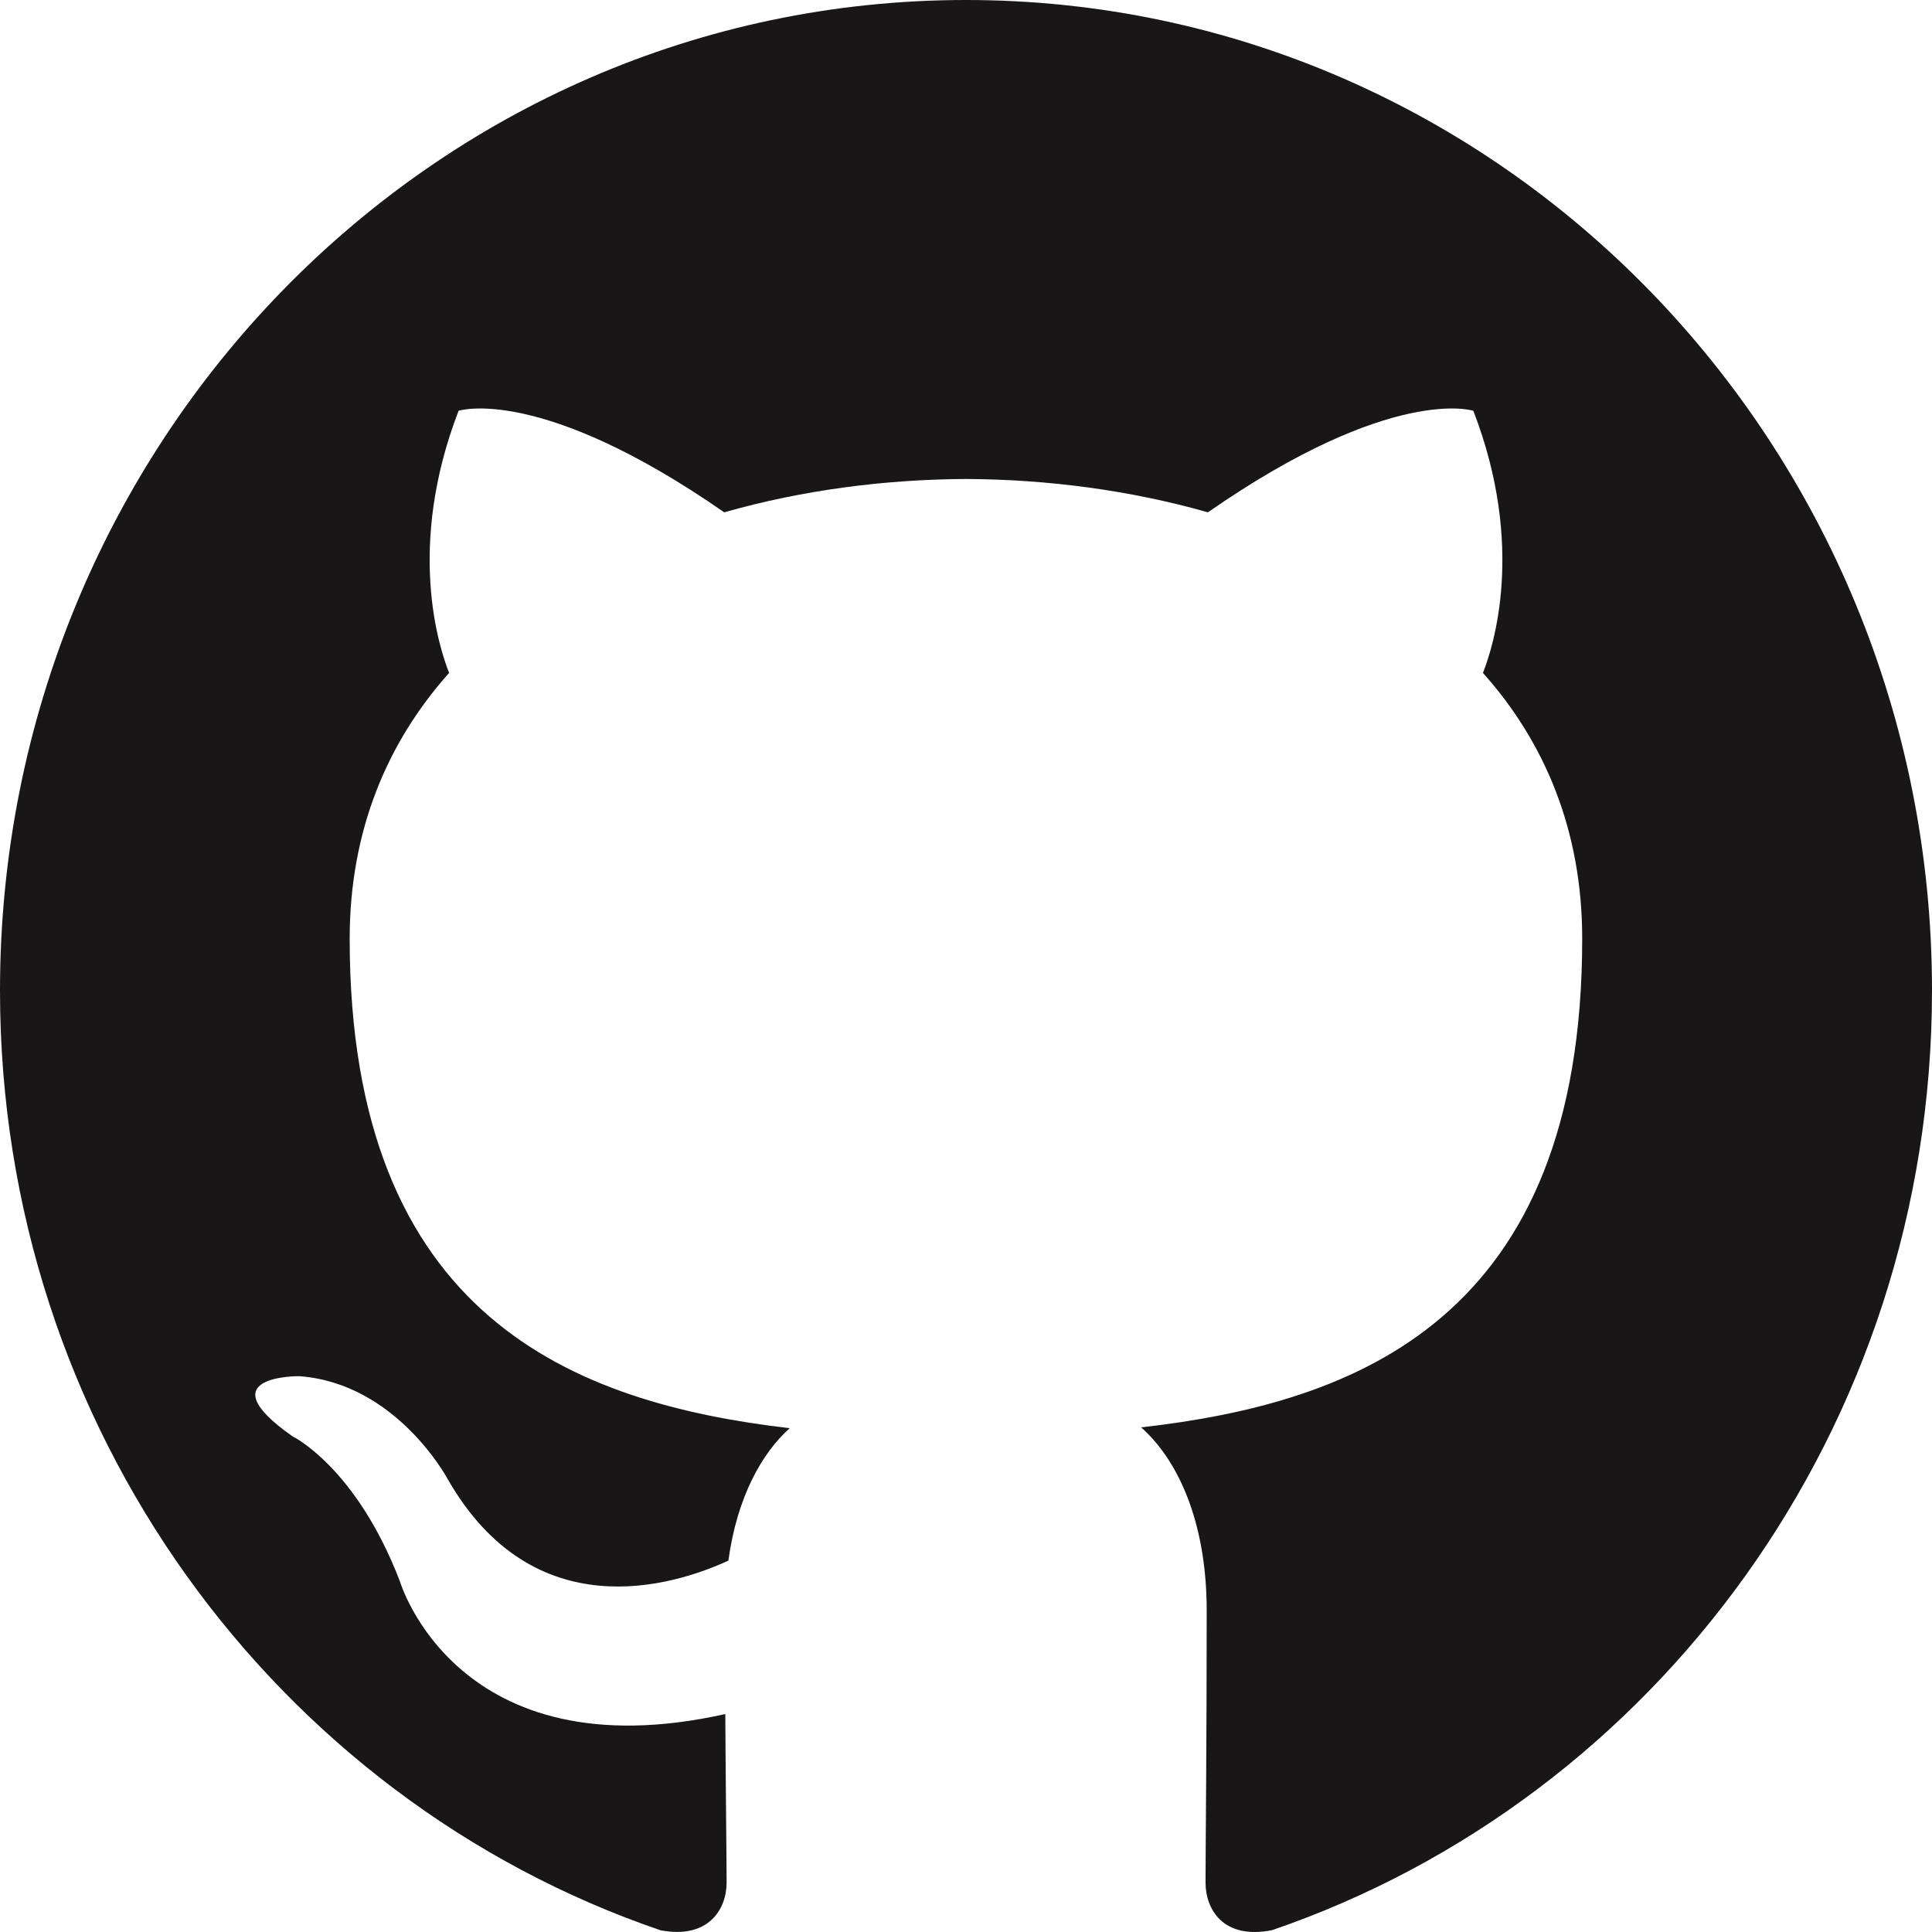
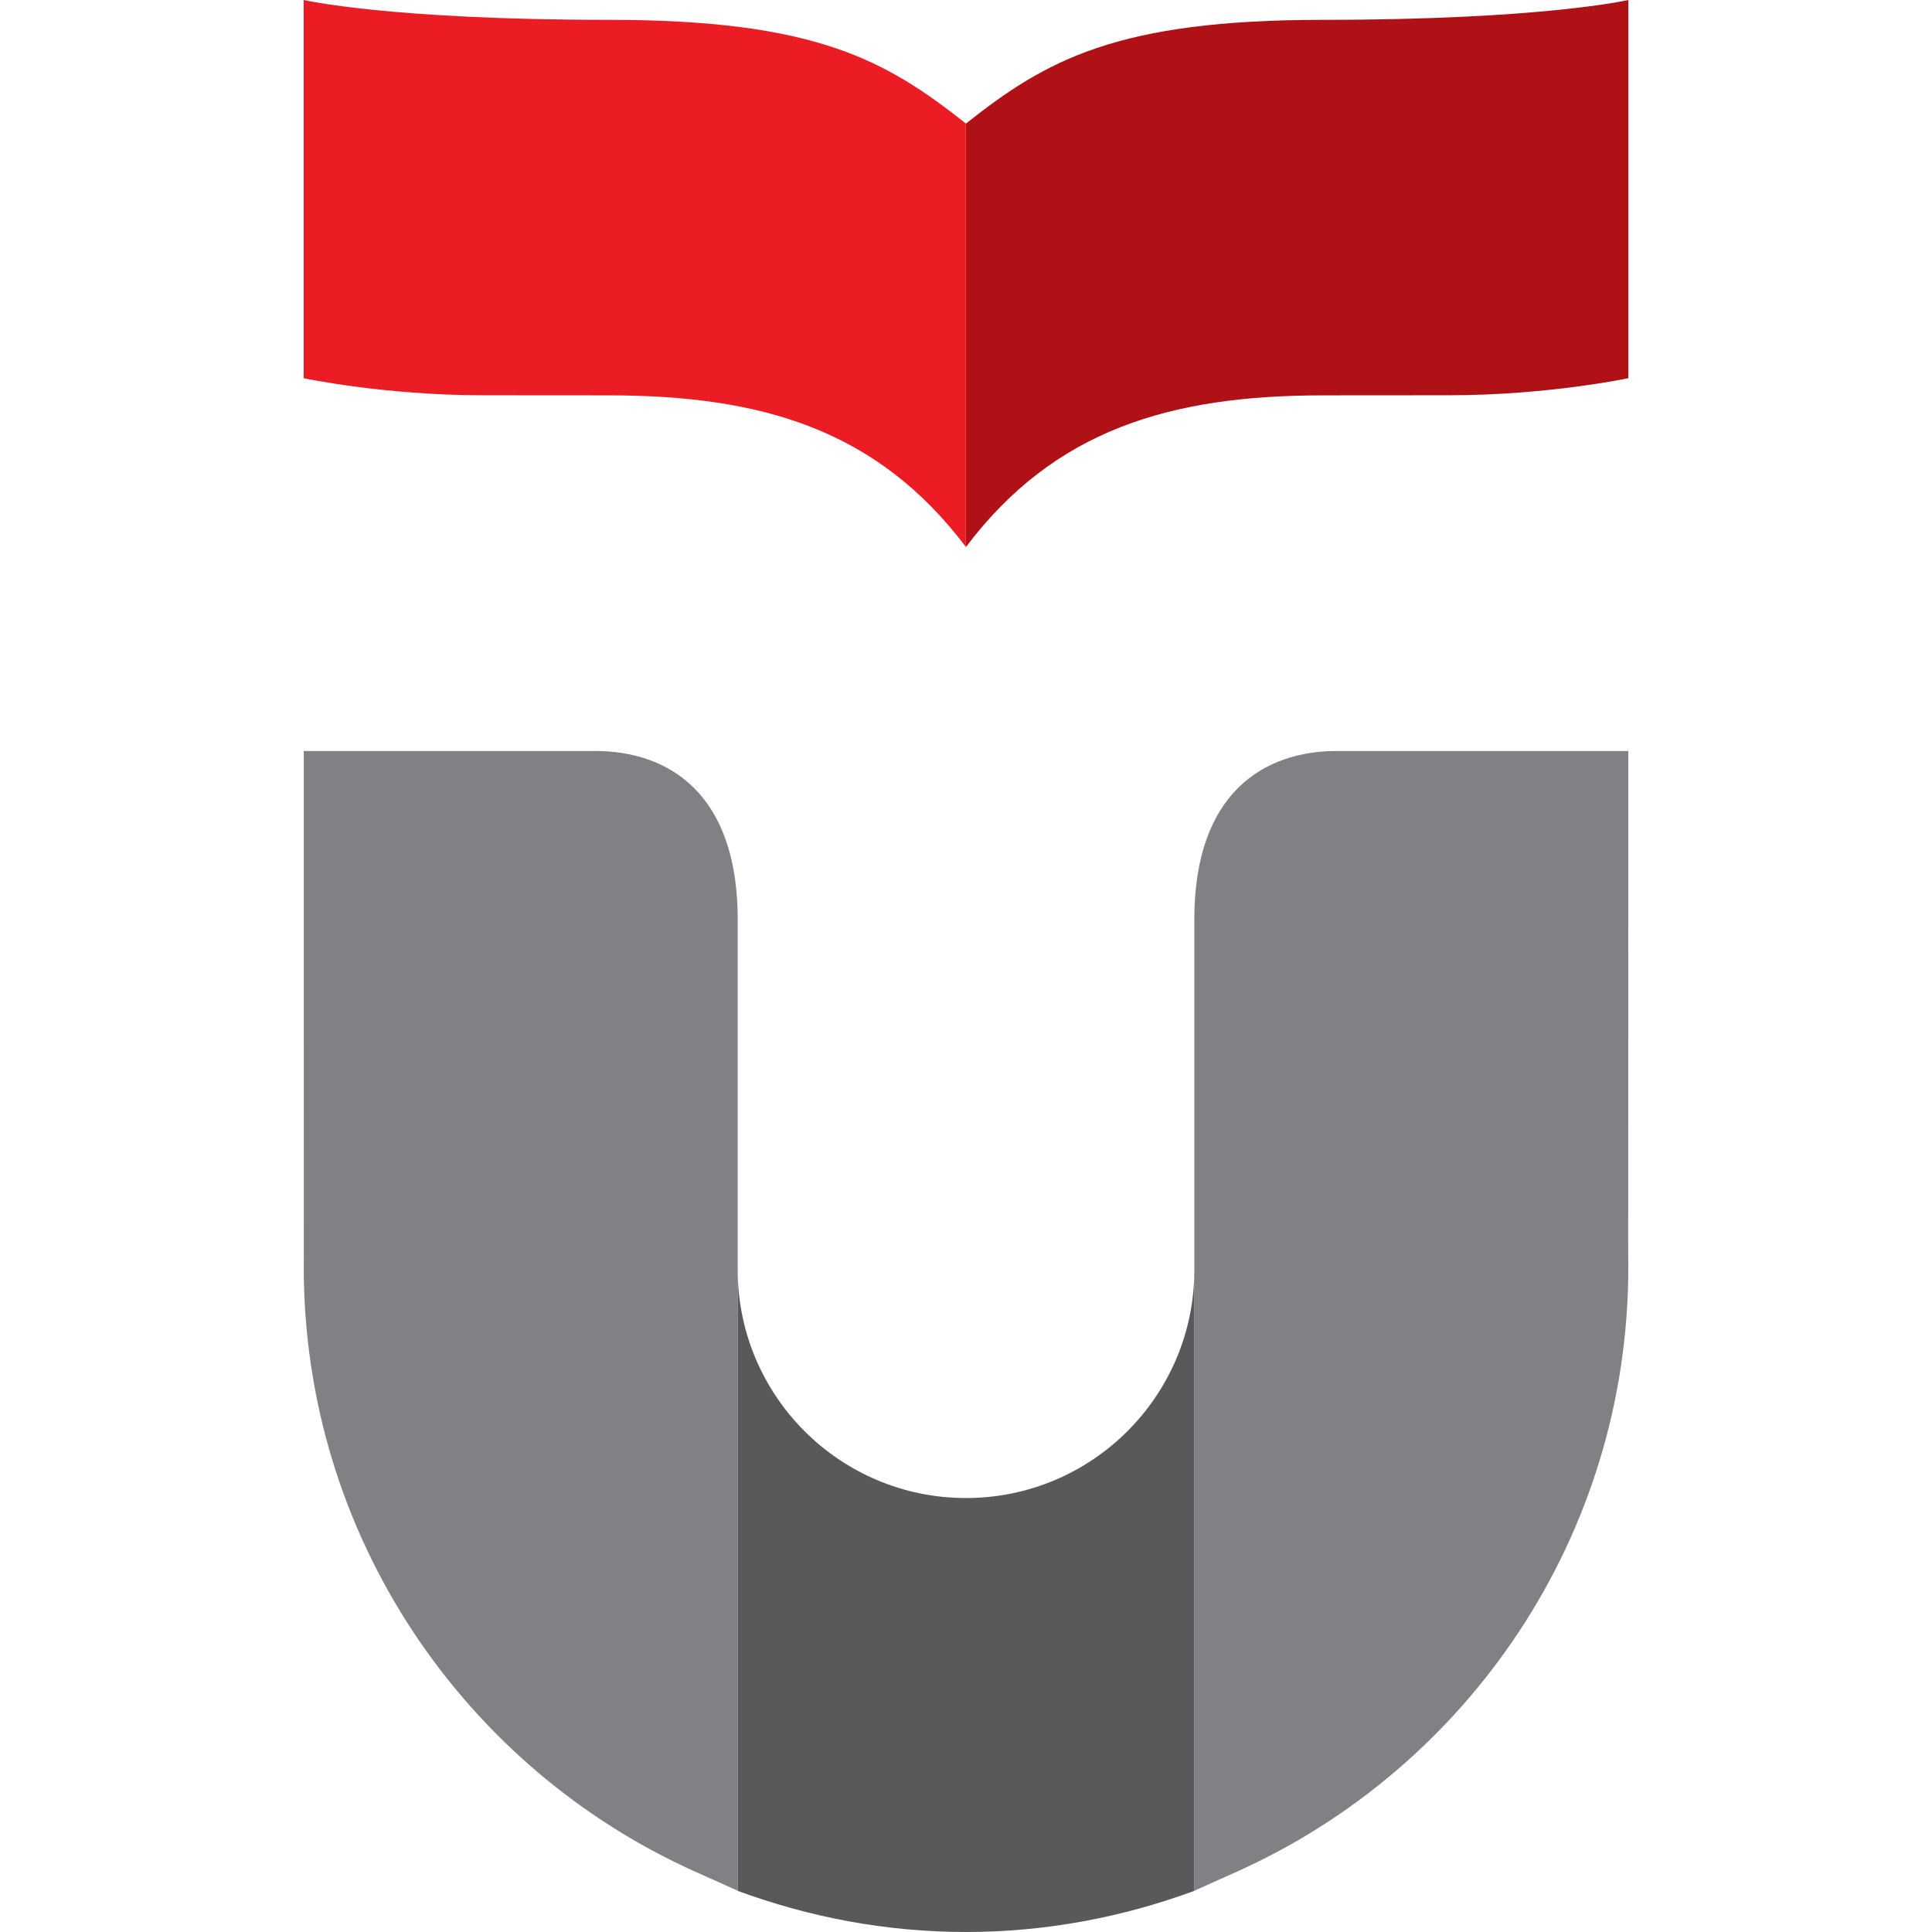
- <svg xmlns="http://www.w3.org/2000/svg" version="1.1" id="Layer_1" x="0px" y="0px" width="1000px" height="1000px" viewBox="0 0 1000 1000" enable-background="new 0 0 1000 1000" xml:space="preserve">
-   <path fill-rule="evenodd" clip-rule="evenodd" fill="#181616" d="M499.978,0C223.888,0,0,229.524,0,512.695     c0,226.481,143.254,418.633,341.962,486.433c24.999,4.672,34.127-11.126,34.127-24.71c0-12.171-0.435-44.442-0.675-87.225     c-139.086,30.98-168.433-68.722-168.433-68.722c-22.736-59.194-55.515-74.992-55.515-74.992     c-45.397-31.779,3.433-31.164,3.433-31.164c50.179,3.626,76.587,52.862,76.587,52.862c44.604,78.312,117.025,55.691,145.517,42.599     c4.541-33.132,17.461-55.753,31.744-68.538c-111.029-12.97-227.754-56.92-227.754-253.374c0-55.968,19.483-101.73,51.468-137.567     c-5.141-12.97-22.302-65.095,4.901-135.677c0,0,41.98-13.784,137.497,52.556c39.883-11.371,82.658-17.058,125.179-17.257     c42.476,0.199,85.221,5.886,125.178,17.257c95.473-66.34,137.378-52.556,137.378-52.556c27.278,70.582,10.102,122.707,4.976,135.677     c32.015,35.837,51.379,81.6,51.379,137.567c0,196.946-116.905,240.281-228.294,252.944c17.955,15.858,33.932,47.146,33.932,94.969     c0,68.538-0.6,123.798-0.6,140.641c0,13.707,8.993,29.628,34.383,24.648C856.897,931.144,1000,739.115,1000,512.695     C1000,229.524,776.143,0,499.978,0z" />
+ <svg xmlns="http://www.w3.org/2000/svg" width="512" height="512" viewBox="0 0 512 512" fill="none">
+   <path fill-rule="evenodd" clip-rule="evenodd" d="M431.52 0C431.52 0 408.832 5.258 350.65 5.258C295.899 5.258 277.265 15.916 255.991 32.741V144.952C279.419 113.911 310.07 104.772 350.65 104.772C359.017 104.772 372.379 104.749 384.054 104.749C410.155 104.749 431.52 100.231 431.52 100.231V0Z" fill="#B01117" />
+   <path fill-rule="evenodd" clip-rule="evenodd" d="M195.5 501.056L184.26 496.025C123.108 468.579 80.498 407.165 80.498 335.77L80.52 333.407L80.498 199.021H119.333H157.719C176.907 199.021 195.5 209.965 195.5 243.656V501.056H195.5Z" fill="#808184" />
+   <path fill-rule="evenodd" clip-rule="evenodd" d="M80.479 0C80.479 0 103.144 5.258 161.34 5.258C216.108 5.258 234.719 15.916 255.972 32.741V144.952C232.558 113.911 201.926 104.772 161.34 104.772C152.987 104.772 139.612 104.749 127.925 104.749C101.821 104.749 80.479 100.231 80.479 100.231V0Z" fill="#EC1C24" />
+   <path fill-rule="evenodd" clip-rule="evenodd" d="M316.51 501.056L327.758 496.025C388.899 468.579 431.521 407.165 431.521 335.77L431.493 333.407L431.521 199.021H392.676H354.304C335.102 199.021 316.51 209.965 316.51 243.656V501.056Z" fill="#808184" />
+   <path d="M255.991 396.994C222.627 396.994 195.583 369.988 195.5 336.652V501.098C214.394 508.046 234.717 512 255.991 512C277.288 512 297.617 508.046 316.51 501.097V336.52C316.51 369.92 289.404 396.994 255.991 396.994Z" fill="#58595B" />
</svg>
